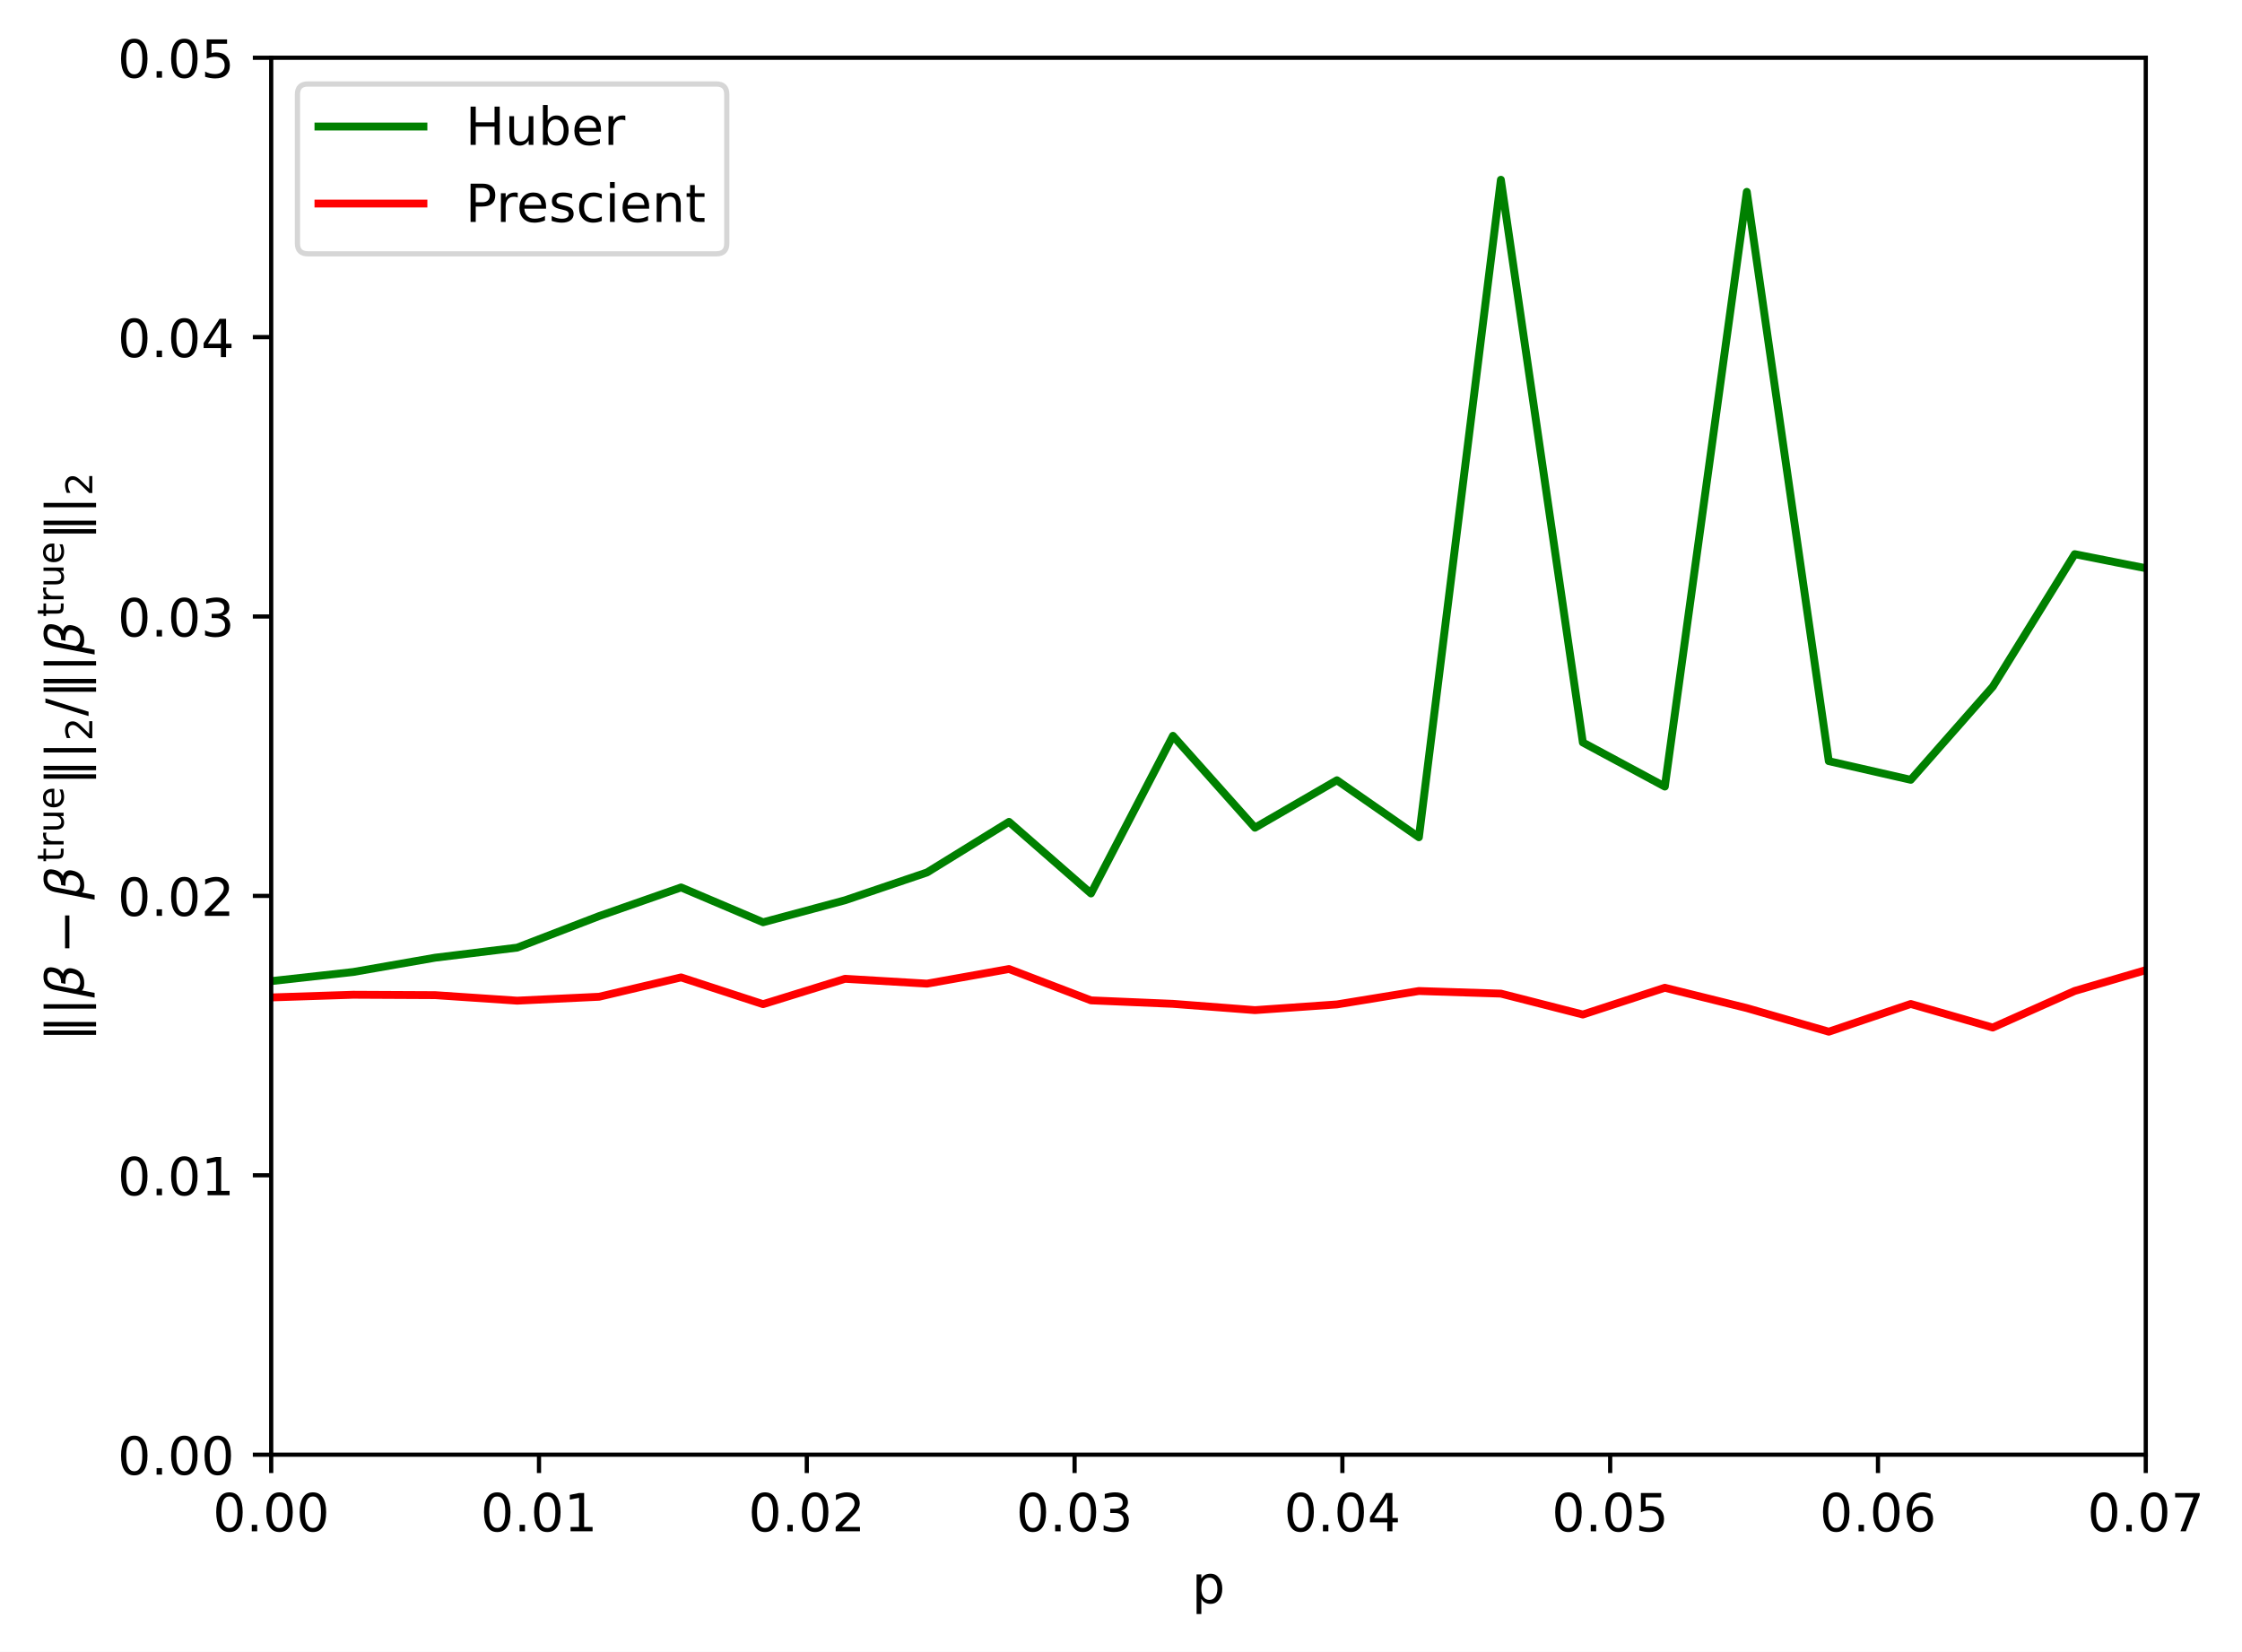
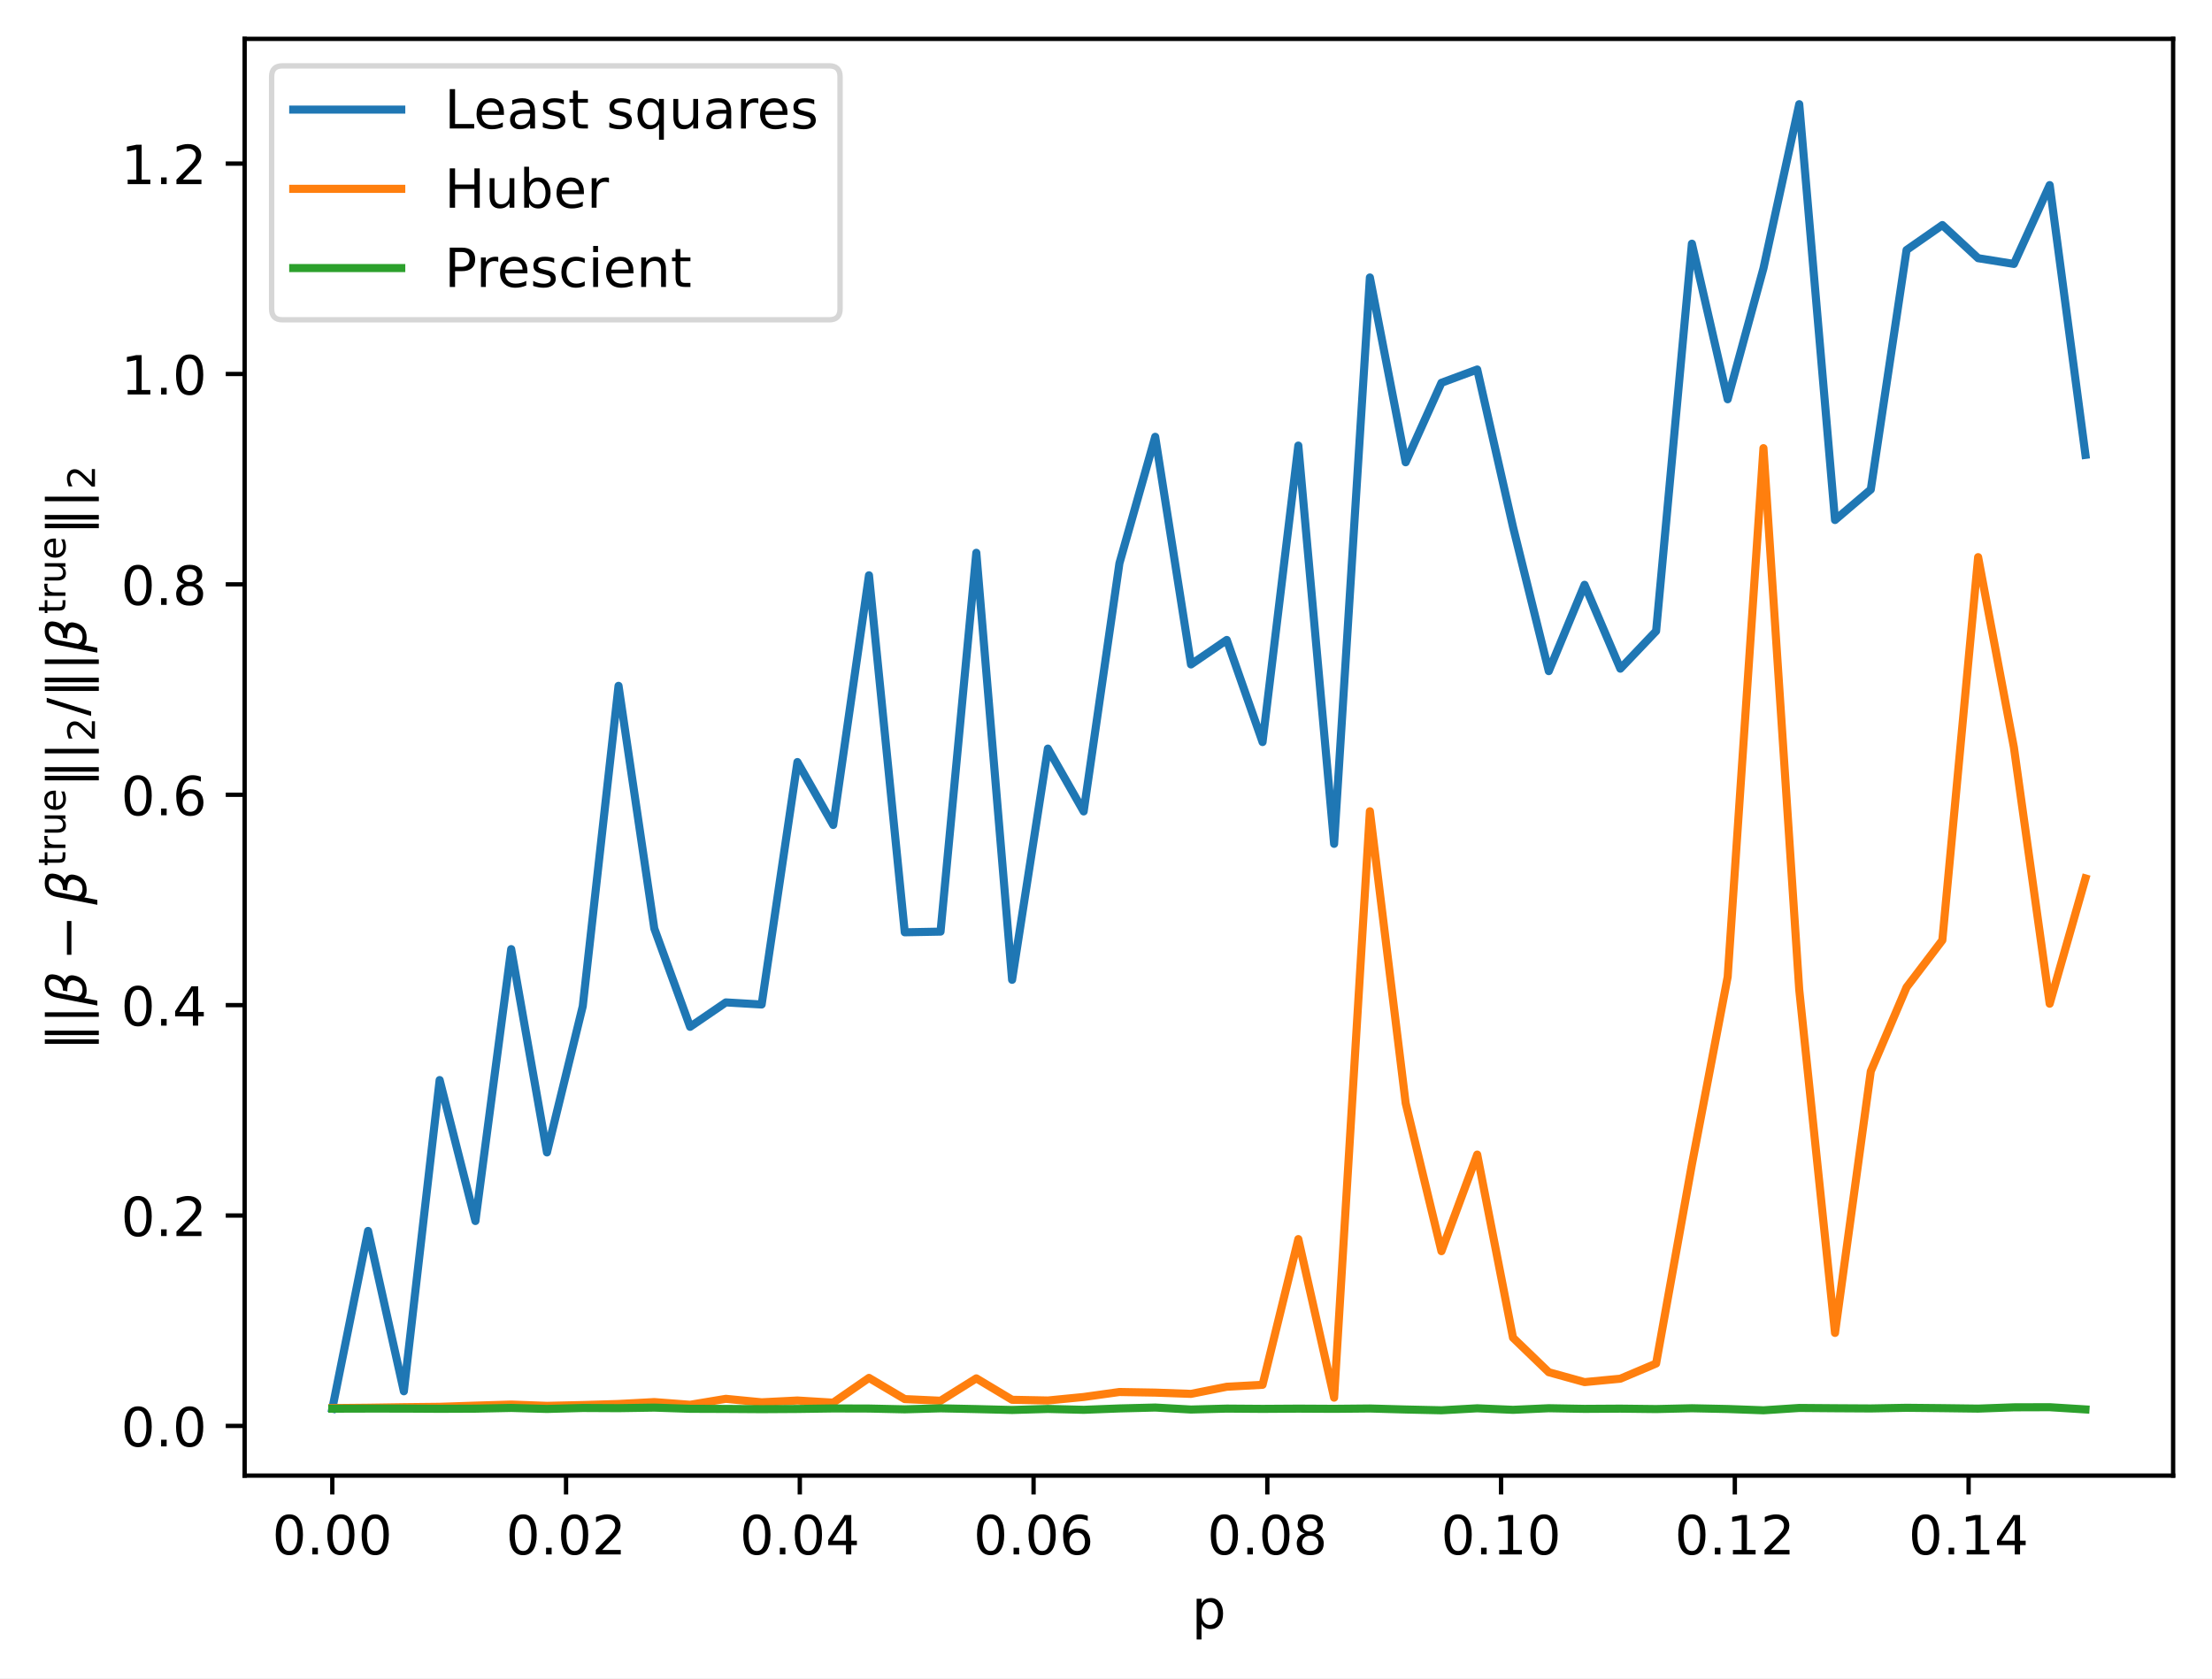
- <svg xmlns="http://www.w3.org/2000/svg" xmlns:xlink="http://www.w3.org/1999/xlink" width="427.118pt" height="314.667pt" viewBox="0 0 427.118 314.667" version="1.1">
+ <svg xmlns="http://www.w3.org/2000/svg" xmlns:xlink="http://www.w3.org/1999/xlink" width="409.623pt" height="310.868pt" viewBox="0 0 409.623 310.868" version="1.1">
  <defs>
    <style type="text/css">*{stroke-linejoin: round; stroke-linecap: butt}</style>
  </defs>
  <g id="figure_1">
    <g id="patch_1">
-       <path d="M 0 314.667  L 427.118 314.667  L 427.118 0  L 0 0  z " style="fill: #ffffff" />
+       <path d="M 0 310.868  L 409.623 310.868  L 409.623 0  L 0 0  z " style="fill: #ffffff" />
    </g>
    <g id="axes_1">
      <g id="patch_2">
-         <path d="M 51.666 277.111  L 408.786 277.111  L 408.786 10.999  L 51.666 10.999  z " style="fill: #ffffff" />
+         <path d="M 45.303 273.312  L 402.423 273.312  L 402.423 7.2  L 45.303 7.2  z " style="fill: #ffffff" />
      </g>
      <g id="matplotlib.axis_1">
        <g id="xtick_1">
          <g id="line2d_1">
            <defs>
-               <path id="m55acbcafb2" d="M 0 0  L 0 3.5  " style="stroke: #000000; stroke-width: 0.8" />
-             </defs>
-             <g>
-               <use xlink:href="#m55acbcafb2" x="51.666" y="277.111" style="stroke: #000000; stroke-width: 0.8" />
+               <path id="m334e66787c" d="M 0 0  L 0 3.5  " style="stroke: #000000; stroke-width: 0.8" />
+             </defs>
+             <g>
+               <use xlink:href="#m334e66787c" x="61.536" y="273.312" style="stroke: #000000; stroke-width: 0.8" />
            </g>
          </g>
          <g id="text_1">
-             <g transform="translate(40.53281 291.7097) scale(0.1 -0.1)">
+             <g transform="translate(50.40304 287.9104) scale(0.1 -0.1)">
              <defs>
                <path id="DejaVuSans-30" d="M 2034 4250  Q 1547 4250 1301 3770  Q 1056 3291 1056 2328  Q 1056 1369 1301 889  Q 1547 409 2034 409  Q 2525 409 2770 889  Q 3016 1369 3016 2328  Q 3016 3291 2770 3770  Q 2525 4250 2034 4250  z M 2034 4750  Q 2819 4750 3233 4129  Q 3647 3509 3647 2328  Q 3647 1150 3233 529  Q 2819 -91 2034 -91  Q 1250 -91 836 529  Q 422 1150 422 2328  Q 422 3509 836 4129  Q 1250 4750 2034 4750  z " transform="scale(0.015625)" />
                <path id="DejaVuSans-2e" d="M 684 794  L 1344 794  L 1344 0  L 684 0  L 684 794  z " transform="scale(0.015625)" />
              </defs>
              <use xlink:href="#DejaVuSans-30" />
              <use xlink:href="#DejaVuSans-2e" transform="translate(63.62305 0)" />
              <use xlink:href="#DejaVuSans-30" transform="translate(95.41016 0)" />
              <use xlink:href="#DejaVuSans-30" transform="translate(159.0332 0)" />
            </g>
          </g>
        </g>
        <g id="xtick_2">
          <g id="line2d_2">
            <g>
-               <use xlink:href="#m55acbcafb2" x="102.683" y="277.111" style="stroke: #000000; stroke-width: 0.8" />
+               <use xlink:href="#m334e66787c" x="104.823" y="273.312" style="stroke: #000000; stroke-width: 0.8" />
            </g>
          </g>
          <g id="text_2">
-             <g transform="translate(91.54995 291.7097) scale(0.1 -0.1)">
-               <defs>
-                 <path id="DejaVuSans-31" d="M 794 531  L 1825 531  L 1825 4091  L 703 3866  L 703 4441  L 1819 4666  L 2450 4666  L 2450 531  L 3481 531  L 3481 0  L 794 0  L 794 531  z " transform="scale(0.015625)" />
-               </defs>
-               <use xlink:href="#DejaVuSans-30" />
-               <use xlink:href="#DejaVuSans-2e" transform="translate(63.62305 0)" />
-               <use xlink:href="#DejaVuSans-30" transform="translate(95.41016 0)" />
-               <use xlink:href="#DejaVuSans-31" transform="translate(159.0332 0)" />
+             <g transform="translate(93.69031 287.9104) scale(0.1 -0.1)">
+               <defs>
+                 <path id="DejaVuSans-32" d="M 1228 531  L 3431 531  L 3431 0  L 469 0  L 469 531  Q 828 903 1448 1529  Q 2069 2156 2228 2338  Q 2531 2678 2651 2914  Q 2772 3150 2772 3378  Q 2772 3750 2511 3984  Q 2250 4219 1831 4219  Q 1534 4219 1204 4116  Q 875 4013 500 3803  L 500 4441  Q 881 4594 1212 4672  Q 1544 4750 1819 4750  Q 2544 4750 2975 4387  Q 3406 4025 3406 3419  Q 3406 3131 3298 2873  Q 3191 2616 2906 2266  Q 2828 2175 2409 1742  Q 1991 1309 1228 531  z " transform="scale(0.015625)" />
+               </defs>
+               <use xlink:href="#DejaVuSans-30" />
+               <use xlink:href="#DejaVuSans-2e" transform="translate(63.62305 0)" />
+               <use xlink:href="#DejaVuSans-30" transform="translate(95.41016 0)" />
+               <use xlink:href="#DejaVuSans-32" transform="translate(159.0332 0)" />
            </g>
          </g>
        </g>
        <g id="xtick_3">
          <g id="line2d_3">
            <g>
-               <use xlink:href="#m55acbcafb2" x="153.7" y="277.111" style="stroke: #000000; stroke-width: 0.8" />
+               <use xlink:href="#m334e66787c" x="148.11" y="273.312" style="stroke: #000000; stroke-width: 0.8" />
            </g>
          </g>
          <g id="text_3">
-             <g transform="translate(142.5671 291.7097) scale(0.1 -0.1)">
-               <defs>
-                 <path id="DejaVuSans-32" d="M 1228 531  L 3431 531  L 3431 0  L 469 0  L 469 531  Q 828 903 1448 1529  Q 2069 2156 2228 2338  Q 2531 2678 2651 2914  Q 2772 3150 2772 3378  Q 2772 3750 2511 3984  Q 2250 4219 1831 4219  Q 1534 4219 1204 4116  Q 875 4013 500 3803  L 500 4441  Q 881 4594 1212 4672  Q 1544 4750 1819 4750  Q 2544 4750 2975 4387  Q 3406 4025 3406 3419  Q 3406 3131 3298 2873  Q 3191 2616 2906 2266  Q 2828 2175 2409 1742  Q 1991 1309 1228 531  z " transform="scale(0.015625)" />
-               </defs>
-               <use xlink:href="#DejaVuSans-30" />
-               <use xlink:href="#DejaVuSans-2e" transform="translate(63.62305 0)" />
-               <use xlink:href="#DejaVuSans-30" transform="translate(95.41016 0)" />
-               <use xlink:href="#DejaVuSans-32" transform="translate(159.0332 0)" />
+             <g transform="translate(136.9776 287.9104) scale(0.1 -0.1)">
+               <defs>
+                 <path id="DejaVuSans-34" d="M 2419 4116  L 825 1625  L 2419 1625  L 2419 4116  z M 2253 4666  L 3047 4666  L 3047 1625  L 3713 1625  L 3713 1100  L 3047 1100  L 3047 0  L 2419 0  L 2419 1100  L 313 1100  L 313 1709  L 2253 4666  z " transform="scale(0.015625)" />
+               </defs>
+               <use xlink:href="#DejaVuSans-30" />
+               <use xlink:href="#DejaVuSans-2e" transform="translate(63.62305 0)" />
+               <use xlink:href="#DejaVuSans-30" transform="translate(95.41016 0)" />
+               <use xlink:href="#DejaVuSans-34" transform="translate(159.0332 0)" />
            </g>
          </g>
        </g>
        <g id="xtick_4">
          <g id="line2d_4">
            <g>
-               <use xlink:href="#m55acbcafb2" x="204.717" y="277.111" style="stroke: #000000; stroke-width: 0.8" />
+               <use xlink:href="#m334e66787c" x="191.398" y="273.312" style="stroke: #000000; stroke-width: 0.8" />
            </g>
          </g>
          <g id="text_4">
-             <g transform="translate(193.5842 291.7097) scale(0.1 -0.1)">
-               <defs>
-                 <path id="DejaVuSans-33" d="M 2597 2516  Q 3050 2419 3304 2112  Q 3559 1806 3559 1356  Q 3559 666 3084 287  Q 2609 -91 1734 -91  Q 1441 -91 1130 -33  Q 819 25 488 141  L 488 750  Q 750 597 1062 519  Q 1375 441 1716 441  Q 2309 441 2620 675  Q 2931 909 2931 1356  Q 2931 1769 2642 2001  Q 2353 2234 1838 2234  L 1294 2234  L 1294 2753  L 1863 2753  Q 2328 2753 2575 2939  Q 2822 3125 2822 3475  Q 2822 3834 2567 4026  Q 2313 4219 1838 4219  Q 1578 4219 1281 4162  Q 984 4106 628 3988  L 628 4550  Q 988 4650 1302 4700  Q 1616 4750 1894 4750  Q 2613 4750 3031 4423  Q 3450 4097 3450 3541  Q 3450 3153 3228 2886  Q 3006 2619 2597 2516  z " transform="scale(0.015625)" />
-               </defs>
-               <use xlink:href="#DejaVuSans-30" />
-               <use xlink:href="#DejaVuSans-2e" transform="translate(63.62305 0)" />
-               <use xlink:href="#DejaVuSans-30" transform="translate(95.41016 0)" />
-               <use xlink:href="#DejaVuSans-33" transform="translate(159.0332 0)" />
+             <g transform="translate(180.2649 287.9104) scale(0.1 -0.1)">
+               <defs>
+                 <path id="DejaVuSans-36" d="M 2113 2584  Q 1688 2584 1439 2293  Q 1191 2003 1191 1497  Q 1191 994 1439 701  Q 1688 409 2113 409  Q 2538 409 2786 701  Q 3034 994 3034 1497  Q 3034 2003 2786 2293  Q 2538 2584 2113 2584  z M 3366 4563  L 3366 3988  Q 3128 4100 2886 4159  Q 2644 4219 2406 4219  Q 1781 4219 1451 3797  Q 1122 3375 1075 2522  Q 1259 2794 1537 2939  Q 1816 3084 2150 3084  Q 2853 3084 3261 2657  Q 3669 2231 3669 1497  Q 3669 778 3244 343  Q 2819 -91 2113 -91  Q 1303 -91 875 529  Q 447 1150 447 2328  Q 447 3434 972 4092  Q 1497 4750 2381 4750  Q 2619 4750 2861 4703  Q 3103 4656 3366 4563  z " transform="scale(0.015625)" />
+               </defs>
+               <use xlink:href="#DejaVuSans-30" />
+               <use xlink:href="#DejaVuSans-2e" transform="translate(63.62305 0)" />
+               <use xlink:href="#DejaVuSans-30" transform="translate(95.41016 0)" />
+               <use xlink:href="#DejaVuSans-36" transform="translate(159.0332 0)" />
            </g>
          </g>
        </g>
        <g id="xtick_5">
          <g id="line2d_5">
            <g>
-               <use xlink:href="#m55acbcafb2" x="255.734" y="277.111" style="stroke: #000000; stroke-width: 0.8" />
+               <use xlink:href="#m334e66787c" x="234.685" y="273.312" style="stroke: #000000; stroke-width: 0.8" />
            </g>
          </g>
          <g id="text_5">
-             <g transform="translate(244.6014 291.7097) scale(0.1 -0.1)">
-               <defs>
-                 <path id="DejaVuSans-34" d="M 2419 4116  L 825 1625  L 2419 1625  L 2419 4116  z M 2253 4666  L 3047 4666  L 3047 1625  L 3713 1625  L 3713 1100  L 3047 1100  L 3047 0  L 2419 0  L 2419 1100  L 313 1100  L 313 1709  L 2253 4666  z " transform="scale(0.015625)" />
-               </defs>
-               <use xlink:href="#DejaVuSans-30" />
-               <use xlink:href="#DejaVuSans-2e" transform="translate(63.62305 0)" />
-               <use xlink:href="#DejaVuSans-30" transform="translate(95.41016 0)" />
-               <use xlink:href="#DejaVuSans-34" transform="translate(159.0332 0)" />
+             <g transform="translate(223.5521 287.9104) scale(0.1 -0.1)">
+               <defs>
+                 <path id="DejaVuSans-38" d="M 2034 2216  Q 1584 2216 1326 1975  Q 1069 1734 1069 1313  Q 1069 891 1326 650  Q 1584 409 2034 409  Q 2484 409 2743 651  Q 3003 894 3003 1313  Q 3003 1734 2745 1975  Q 2488 2216 2034 2216  z M 1403 2484  Q 997 2584 770 2862  Q 544 3141 544 3541  Q 544 4100 942 4425  Q 1341 4750 2034 4750  Q 2731 4750 3128 4425  Q 3525 4100 3525 3541  Q 3525 3141 3298 2862  Q 3072 2584 2669 2484  Q 3125 2378 3379 2068  Q 3634 1759 3634 1313  Q 3634 634 3220 271  Q 2806 -91 2034 -91  Q 1263 -91 848 271  Q 434 634 434 1313  Q 434 1759 690 2068  Q 947 2378 1403 2484  z M 1172 3481  Q 1172 3119 1398 2916  Q 1625 2713 2034 2713  Q 2441 2713 2670 2916  Q 2900 3119 2900 3481  Q 2900 3844 2670 4047  Q 2441 4250 2034 4250  Q 1625 4250 1398 4047  Q 1172 3844 1172 3481  z " transform="scale(0.015625)" />
+               </defs>
+               <use xlink:href="#DejaVuSans-30" />
+               <use xlink:href="#DejaVuSans-2e" transform="translate(63.62305 0)" />
+               <use xlink:href="#DejaVuSans-30" transform="translate(95.41016 0)" />
+               <use xlink:href="#DejaVuSans-38" transform="translate(159.0332 0)" />
            </g>
          </g>
        </g>
        <g id="xtick_6">
          <g id="line2d_6">
            <g>
-               <use xlink:href="#m55acbcafb2" x="306.751" y="277.111" style="stroke: #000000; stroke-width: 0.8" />
+               <use xlink:href="#m334e66787c" x="277.972" y="273.312" style="stroke: #000000; stroke-width: 0.8" />
            </g>
          </g>
          <g id="text_6">
-             <g transform="translate(295.6185 291.7097) scale(0.1 -0.1)">
-               <defs>
-                 <path id="DejaVuSans-35" d="M 691 4666  L 3169 4666  L 3169 4134  L 1269 4134  L 1269 2991  Q 1406 3038 1543 3061  Q 1681 3084 1819 3084  Q 2600 3084 3056 2656  Q 3513 2228 3513 1497  Q 3513 744 3044 326  Q 2575 -91 1722 -91  Q 1428 -91 1123 -41  Q 819 9 494 109  L 494 744  Q 775 591 1075 516  Q 1375 441 1709 441  Q 2250 441 2565 725  Q 2881 1009 2881 1497  Q 2881 1984 2565 2268  Q 2250 2553 1709 2553  Q 1456 2553 1204 2497  Q 953 2441 691 2322  L 691 4666  z " transform="scale(0.015625)" />
-               </defs>
-               <use xlink:href="#DejaVuSans-30" />
-               <use xlink:href="#DejaVuSans-2e" transform="translate(63.62305 0)" />
-               <use xlink:href="#DejaVuSans-30" transform="translate(95.41016 0)" />
-               <use xlink:href="#DejaVuSans-35" transform="translate(159.0332 0)" />
+             <g transform="translate(266.8394 287.9104) scale(0.1 -0.1)">
+               <defs>
+                 <path id="DejaVuSans-31" d="M 794 531  L 1825 531  L 1825 4091  L 703 3866  L 703 4441  L 1819 4666  L 2450 4666  L 2450 531  L 3481 531  L 3481 0  L 794 0  L 794 531  z " transform="scale(0.015625)" />
+               </defs>
+               <use xlink:href="#DejaVuSans-30" />
+               <use xlink:href="#DejaVuSans-2e" transform="translate(63.62305 0)" />
+               <use xlink:href="#DejaVuSans-31" transform="translate(95.41016 0)" />
+               <use xlink:href="#DejaVuSans-30" transform="translate(159.0332 0)" />
            </g>
          </g>
        </g>
        <g id="xtick_7">
          <g id="line2d_7">
            <g>
-               <use xlink:href="#m55acbcafb2" x="357.768" y="277.111" style="stroke: #000000; stroke-width: 0.8" />
+               <use xlink:href="#m334e66787c" x="321.259" y="273.312" style="stroke: #000000; stroke-width: 0.8" />
            </g>
          </g>
          <g id="text_7">
-             <g transform="translate(346.6357 291.7097) scale(0.1 -0.1)">
-               <defs>
-                 <path id="DejaVuSans-36" d="M 2113 2584  Q 1688 2584 1439 2293  Q 1191 2003 1191 1497  Q 1191 994 1439 701  Q 1688 409 2113 409  Q 2538 409 2786 701  Q 3034 994 3034 1497  Q 3034 2003 2786 2293  Q 2538 2584 2113 2584  z M 3366 4563  L 3366 3988  Q 3128 4100 2886 4159  Q 2644 4219 2406 4219  Q 1781 4219 1451 3797  Q 1122 3375 1075 2522  Q 1259 2794 1537 2939  Q 1816 3084 2150 3084  Q 2853 3084 3261 2657  Q 3669 2231 3669 1497  Q 3669 778 3244 343  Q 2819 -91 2113 -91  Q 1303 -91 875 529  Q 447 1150 447 2328  Q 447 3434 972 4092  Q 1497 4750 2381 4750  Q 2619 4750 2861 4703  Q 3103 4656 3366 4563  z " transform="scale(0.015625)" />
-               </defs>
-               <use xlink:href="#DejaVuSans-30" />
-               <use xlink:href="#DejaVuSans-2e" transform="translate(63.62305 0)" />
-               <use xlink:href="#DejaVuSans-30" transform="translate(95.41016 0)" />
-               <use xlink:href="#DejaVuSans-36" transform="translate(159.0332 0)" />
+             <g transform="translate(310.1267 287.9104) scale(0.1 -0.1)">
+               <use xlink:href="#DejaVuSans-30" />
+               <use xlink:href="#DejaVuSans-2e" transform="translate(63.62305 0)" />
+               <use xlink:href="#DejaVuSans-31" transform="translate(95.41016 0)" />
+               <use xlink:href="#DejaVuSans-32" transform="translate(159.0332 0)" />
            </g>
          </g>
        </g>
        <g id="xtick_8">
          <g id="line2d_8">
            <g>
-               <use xlink:href="#m55acbcafb2" x="408.786" y="277.111" style="stroke: #000000; stroke-width: 0.8" />
+               <use xlink:href="#m334e66787c" x="364.547" y="273.312" style="stroke: #000000; stroke-width: 0.8" />
            </g>
          </g>
          <g id="text_8">
-             <g transform="translate(397.6528 291.7097) scale(0.1 -0.1)">
-               <defs>
-                 <path id="DejaVuSans-37" d="M 525 4666  L 3525 4666  L 3525 4397  L 1831 0  L 1172 0  L 2766 4134  L 525 4134  L 525 4666  z " transform="scale(0.015625)" />
-               </defs>
-               <use xlink:href="#DejaVuSans-30" />
-               <use xlink:href="#DejaVuSans-2e" transform="translate(63.62305 0)" />
-               <use xlink:href="#DejaVuSans-30" transform="translate(95.41016 0)" />
-               <use xlink:href="#DejaVuSans-37" transform="translate(159.0332 0)" />
+             <g transform="translate(353.4139 287.9104) scale(0.1 -0.1)">
+               <use xlink:href="#DejaVuSans-30" />
+               <use xlink:href="#DejaVuSans-2e" transform="translate(63.62305 0)" />
+               <use xlink:href="#DejaVuSans-31" transform="translate(95.41016 0)" />
+               <use xlink:href="#DejaVuSans-34" transform="translate(159.0332 0)" />
            </g>
          </g>
        </g>
        <g id="text_9">
-           <g transform="translate(227.0514 305.3878) scale(0.1 -0.1)">
+           <g transform="translate(220.6889 301.5886) scale(0.1 -0.1)">
            <defs>
              <path id="DejaVuSans-70" d="M 1159 525  L 1159 -1331  L 581 -1331  L 581 3500  L 1159 3500  L 1159 2969  Q 1341 3281 1617 3432  Q 1894 3584 2278 3584  Q 2916 3584 3314 3078  Q 3713 2572 3713 1747  Q 3713 922 3314 415  Q 2916 -91 2278 -91  Q 1894 -91 1617 61  Q 1341 213 1159 525  z M 3116 1747  Q 3116 2381 2855 2742  Q 2594 3103 2138 3103  Q 1681 3103 1420 2742  Q 1159 2381 1159 1747  Q 1159 1113 1420 752  Q 1681 391 2138 391  Q 2594 391 2855 752  Q 3116 1113 3116 1747  z " transform="scale(0.015625)" />
            </defs>
            <use xlink:href="#DejaVuSans-70" />
          </g>
        </g>
      </g>
      <g id="matplotlib.axis_2">
        <g id="ytick_1">
          <g id="line2d_9">
            <defs>
-               <path id="m76455d797d" d="M 0 0  L -3.5 0  " style="stroke: #000000; stroke-width: 0.8" />
-             </defs>
-             <g>
-               <use xlink:href="#m76455d797d" x="51.666" y="277.111" style="stroke: #000000; stroke-width: 0.8" />
+               <path id="mc6509a294d" d="M 0 0  L -3.5 0  " style="stroke: #000000; stroke-width: 0.8" />
+             </defs>
+             <g>
+               <use xlink:href="#mc6509a294d" x="45.303" y="264.106" style="stroke: #000000; stroke-width: 0.8" />
            </g>
          </g>
          <g id="text_10">
-             <g transform="translate(22.4 280.9104) scale(0.1 -0.1)">
-               <use xlink:href="#DejaVuSans-30" />
-               <use xlink:href="#DejaVuSans-2e" transform="translate(63.62305 0)" />
-               <use xlink:href="#DejaVuSans-30" transform="translate(95.41016 0)" />
-               <use xlink:href="#DejaVuSans-30" transform="translate(159.0332 0)" />
+             <g transform="translate(22.4 267.9055) scale(0.1 -0.1)">
+               <use xlink:href="#DejaVuSans-30" />
+               <use xlink:href="#DejaVuSans-2e" transform="translate(63.62305 0)" />
+               <use xlink:href="#DejaVuSans-30" transform="translate(95.41016 0)" />
            </g>
          </g>
        </g>
        <g id="ytick_2">
          <g id="line2d_10">
            <g>
-               <use xlink:href="#m76455d797d" x="51.666" y="223.889" style="stroke: #000000; stroke-width: 0.8" />
+               <use xlink:href="#mc6509a294d" x="45.303" y="225.139" style="stroke: #000000; stroke-width: 0.8" />
            </g>
          </g>
          <g id="text_11">
-             <g transform="translate(22.4 227.688) scale(0.1 -0.1)">
-               <use xlink:href="#DejaVuSans-30" />
-               <use xlink:href="#DejaVuSans-2e" transform="translate(63.62305 0)" />
-               <use xlink:href="#DejaVuSans-30" transform="translate(95.41016 0)" />
-               <use xlink:href="#DejaVuSans-31" transform="translate(159.0332 0)" />
+             <g transform="translate(22.4 228.9381) scale(0.1 -0.1)">
+               <use xlink:href="#DejaVuSans-30" />
+               <use xlink:href="#DejaVuSans-2e" transform="translate(63.62305 0)" />
+               <use xlink:href="#DejaVuSans-32" transform="translate(95.41016 0)" />
            </g>
          </g>
        </g>
        <g id="ytick_3">
          <g id="line2d_11">
            <g>
-               <use xlink:href="#m76455d797d" x="51.666" y="170.666" style="stroke: #000000; stroke-width: 0.8" />
+               <use xlink:href="#mc6509a294d" x="45.303" y="186.171" style="stroke: #000000; stroke-width: 0.8" />
            </g>
          </g>
          <g id="text_12">
-             <g transform="translate(22.4 174.4656) scale(0.1 -0.1)">
-               <use xlink:href="#DejaVuSans-30" />
-               <use xlink:href="#DejaVuSans-2e" transform="translate(63.62305 0)" />
-               <use xlink:href="#DejaVuSans-30" transform="translate(95.41016 0)" />
-               <use xlink:href="#DejaVuSans-32" transform="translate(159.0332 0)" />
+             <g transform="translate(22.4 189.9706) scale(0.1 -0.1)">
+               <use xlink:href="#DejaVuSans-30" />
+               <use xlink:href="#DejaVuSans-2e" transform="translate(63.62305 0)" />
+               <use xlink:href="#DejaVuSans-34" transform="translate(95.41016 0)" />
            </g>
          </g>
        </g>
        <g id="ytick_4">
          <g id="line2d_12">
            <g>
-               <use xlink:href="#m76455d797d" x="51.666" y="117.444" style="stroke: #000000; stroke-width: 0.8" />
+               <use xlink:href="#mc6509a294d" x="45.303" y="147.204" style="stroke: #000000; stroke-width: 0.8" />
            </g>
          </g>
          <g id="text_13">
-             <g transform="translate(22.4 121.2432) scale(0.1 -0.1)">
-               <use xlink:href="#DejaVuSans-30" />
-               <use xlink:href="#DejaVuSans-2e" transform="translate(63.62305 0)" />
-               <use xlink:href="#DejaVuSans-30" transform="translate(95.41016 0)" />
-               <use xlink:href="#DejaVuSans-33" transform="translate(159.0332 0)" />
+             <g transform="translate(22.4 151.0032) scale(0.1 -0.1)">
+               <use xlink:href="#DejaVuSans-30" />
+               <use xlink:href="#DejaVuSans-2e" transform="translate(63.62305 0)" />
+               <use xlink:href="#DejaVuSans-36" transform="translate(95.41016 0)" />
            </g>
          </g>
        </g>
        <g id="ytick_5">
          <g id="line2d_13">
            <g>
-               <use xlink:href="#m76455d797d" x="51.666" y="64.222" style="stroke: #000000; stroke-width: 0.8" />
+               <use xlink:href="#mc6509a294d" x="45.303" y="108.237" style="stroke: #000000; stroke-width: 0.8" />
            </g>
          </g>
          <g id="text_14">
-             <g transform="translate(22.4 68.02084) scale(0.1 -0.1)">
-               <use xlink:href="#DejaVuSans-30" />
-               <use xlink:href="#DejaVuSans-2e" transform="translate(63.62305 0)" />
-               <use xlink:href="#DejaVuSans-30" transform="translate(95.41016 0)" />
-               <use xlink:href="#DejaVuSans-34" transform="translate(159.0332 0)" />
+             <g transform="translate(22.4 112.0357) scale(0.1 -0.1)">
+               <use xlink:href="#DejaVuSans-30" />
+               <use xlink:href="#DejaVuSans-2e" transform="translate(63.62305 0)" />
+               <use xlink:href="#DejaVuSans-38" transform="translate(95.41016 0)" />
            </g>
          </g>
        </g>
        <g id="ytick_6">
          <g id="line2d_14">
            <g>
-               <use xlink:href="#m76455d797d" x="51.666" y="10.999" style="stroke: #000000; stroke-width: 0.8" />
+               <use xlink:href="#mc6509a294d" x="45.303" y="69.269" style="stroke: #000000; stroke-width: 0.8" />
            </g>
          </g>
          <g id="text_15">
-             <g transform="translate(22.4 14.79844) scale(0.1 -0.1)">
-               <use xlink:href="#DejaVuSans-30" />
-               <use xlink:href="#DejaVuSans-2e" transform="translate(63.62305 0)" />
-               <use xlink:href="#DejaVuSans-30" transform="translate(95.41016 0)" />
-               <use xlink:href="#DejaVuSans-35" transform="translate(159.0332 0)" />
-             </g>
-           </g>
-         </g>
-         <g id="text_16">
-           <g transform="translate(16 198.4052) rotate(-90) scale(0.1 -0.1)">
+             <g transform="translate(22.4 73.06829) scale(0.1 -0.1)">
+               <use xlink:href="#DejaVuSans-31" />
+               <use xlink:href="#DejaVuSans-2e" transform="translate(63.62305 0)" />
+               <use xlink:href="#DejaVuSans-30" transform="translate(95.41016 0)" />
+             </g>
+           </g>
+         </g>
+         <g id="ytick_7">
+           <g id="line2d_15">
+             <g>
+               <use xlink:href="#mc6509a294d" x="45.303" y="30.302" style="stroke: #000000; stroke-width: 0.8" />
+             </g>
+           </g>
+           <g id="text_16">
+             <g transform="translate(22.4 34.10085) scale(0.1 -0.1)">
+               <use xlink:href="#DejaVuSans-31" />
+               <use xlink:href="#DejaVuSans-2e" transform="translate(63.62305 0)" />
+               <use xlink:href="#DejaVuSans-32" transform="translate(95.41016 0)" />
+             </g>
+           </g>
+         </g>
+         <g id="text_17">
+           <g transform="translate(16 194.606) rotate(-90) scale(0.1 -0.1)">
            <defs>
              <path id="DejaVuSans-2016" d="M 1344 4891  L 1344 -1509  L 813 -1509  L 813 4891  L 1344 4891  z M 2376 4891  L 2376 -1509  L 1845 -1509  L 1845 4891  L 2376 4891  z " transform="scale(0.015625)" />
              <path id="DejaVuSans-7c" d="M 1344 4891  L 1344 -1509  L 813 -1509  L 813 4891  L 1344 4891  z " transform="scale(0.015625)" />
              <path id="DejaVuSans-Oblique-3b2" d="M 872 216  L 572 -1331  L -6 -1331  L 928 3478  Q 1206 4903 2538 4903  Q 3888 4903 3659 3700  Q 3503 2844 2894 2531  Q 3713 2250 3553 1416  Q 3272 -69 1759 -66  Q 1097 -63 872 216  z M 1019 966  Q 1259 422 1875 425  Q 2775 425 2966 1406  Q 3138 2288 1675 2219  L 1778 2750  Q 2909 2731 3106 3750  Q 3241 4438 2509 4434  Q 1691 4434 1503 3459  L 1019 966  z " transform="scale(0.015625)" />
              <path id="DejaVuSans-2212" d="M 678 2272  L 4684 2272  L 4684 1741  L 678 1741  L 678 2272  z " transform="scale(0.015625)" />
              <path id="DejaVuSans-74" d="M 1172 4494  L 1172 3500  L 2356 3500  L 2356 3053  L 1172 3053  L 1172 1153  Q 1172 725 1289 603  Q 1406 481 1766 481  L 2356 481  L 2356 0  L 1766 0  Q 1100 0 847 248  Q 594 497 594 1153  L 594 3053  L 172 3053  L 172 3500  L 594 3500  L 594 4494  L 1172 4494  z " transform="scale(0.015625)" />
              <path id="DejaVuSans-72" d="M 2631 2963  Q 2534 3019 2420 3045  Q 2306 3072 2169 3072  Q 1681 3072 1420 2755  Q 1159 2438 1159 1844  L 1159 0  L 581 0  L 581 3500  L 1159 3500  L 1159 2956  Q 1341 3275 1631 3429  Q 1922 3584 2338 3584  Q 2397 3584 2469 3576  Q 2541 3569 2628 3553  L 2631 2963  z " transform="scale(0.015625)" />
              <path id="DejaVuSans-75" d="M 544 1381  L 544 3500  L 1119 3500  L 1119 1403  Q 1119 906 1312 657  Q 1506 409 1894 409  Q 2359 409 2629 706  Q 2900 1003 2900 1516  L 2900 3500  L 3475 3500  L 3475 0  L 2900 0  L 2900 538  Q 2691 219 2414 64  Q 2138 -91 1772 -91  Q 1169 -91 856 284  Q 544 659 544 1381  z M 1991 3584  L 1991 3584  z " transform="scale(0.015625)" />
              <path id="DejaVuSans-65" d="M 3597 1894  L 3597 1613  L 953 1613  Q 991 1019 1311 708  Q 1631 397 2203 397  Q 2534 397 2845 478  Q 3156 559 3463 722  L 3463 178  Q 3153 47 2828 -22  Q 2503 -91 2169 -91  Q 1331 -91 842 396  Q 353 884 353 1716  Q 353 2575 817 3079  Q 1281 3584 2069 3584  Q 2775 3584 3186 3129  Q 3597 2675 3597 1894  z M 3022 2063  Q 3016 2534 2758 2815  Q 2500 3097 2075 3097  Q 1594 3097 1305 2825  Q 1016 2553 972 2059  L 3022 2063  z " transform="scale(0.015625)" />
              <path id="DejaVuSans-2f" d="M 1625 4666  L 2156 4666  L 531 -594  L 0 -594  L 1625 4666  z " transform="scale(0.015625)" />
            </defs>
            <use xlink:href="#DejaVuSans-2016" transform="translate(0 0.565625)" />
            <use xlink:href="#DejaVuSans-7c" transform="translate(50 0.565625)" />
            <use xlink:href="#DejaVuSans-Oblique-3b2" transform="translate(83.69141 0.565625)" />
            <use xlink:href="#DejaVuSans-2212" transform="translate(166.9922 0.565625)" />
            <use xlink:href="#DejaVuSans-Oblique-3b2" transform="translate(270.2637 0.565625)" />
            <use xlink:href="#DejaVuSans-74" transform="translate(341.6172 38.84687) scale(0.7)" />
            <use xlink:href="#DejaVuSans-72" transform="translate(369.0635 38.84687) scale(0.7)" />
            <use xlink:href="#DejaVuSans-75" transform="translate(397.8428 38.84687) scale(0.7)" />
            <use xlink:href="#DejaVuSans-65" transform="translate(442.2081 38.84687) scale(0.7)" />
            <use xlink:href="#DejaVuSans-2016" transform="translate(488.0088 0.565625)" />
            <use xlink:href="#DejaVuSans-7c" transform="translate(538.0088 0.565625)" />
            <use xlink:href="#DejaVuSans-32" transform="translate(572.6573 -15.84062) scale(0.7)" />
            <use xlink:href="#DejaVuSans-2f" transform="translate(619.9278 0.565625)" />
            <use xlink:href="#DejaVuSans-2016" transform="translate(653.6192 0.565625)" />
            <use xlink:href="#DejaVuSans-7c" transform="translate(703.6192 0.565625)" />
            <use xlink:href="#DejaVuSans-Oblique-3b2" transform="translate(737.3106 0.565625)" />
            <use xlink:href="#DejaVuSans-74" transform="translate(808.6642 38.84687) scale(0.7)" />
            <use xlink:href="#DejaVuSans-72" transform="translate(836.1105 38.84687) scale(0.7)" />
            <use xlink:href="#DejaVuSans-75" transform="translate(864.8898 38.84687) scale(0.7)" />
            <use xlink:href="#DejaVuSans-65" transform="translate(909.255 38.84687) scale(0.7)" />
            <use xlink:href="#DejaVuSans-2016" transform="translate(955.0558 0.565625)" />
            <use xlink:href="#DejaVuSans-7c" transform="translate(1005.056 0.565625)" />
            <use xlink:href="#DejaVuSans-32" transform="translate(1039.704 -15.84062) scale(0.7)" />
          </g>
        </g>
      </g>
-       <g id="line2d_15">
-         <path d="M 51.666 186.899  L 67.283 185.163  L 82.901 182.438  L 98.518 180.522  L 114.136 174.511  L 129.753 169.053  L 145.371 175.688  L 160.988 171.497  L 176.606 166.197  L 192.223 156.562  L 207.841 170.203  L 223.458 140.173  L 239.076 157.68  L 254.693 148.637  L 270.311 159.495  L 285.928 34.244  L 301.546 141.442  L 317.163 149.837  L 332.78 36.549  L 348.398 144.993  L 364.015 148.551  L 379.633 130.816  L 395.25 105.565  L 410.868 108.659  L 426.485 115.13  L 428.118 111.357  " clip-path="url(#p79993beb25)" style="fill: none; stroke: #008000; stroke-width: 1.5; stroke-linecap: square" />
-       </g>
      <g id="line2d_16">
-         <path d="M 51.666 190.006  L 67.283 189.495  L 82.901 189.572  L 98.518 190.624  L 114.136 189.878  L 129.753 186.193  L 145.371 191.291  L 160.988 186.458  L 176.606 187.382  L 192.223 184.595  L 207.841 190.567  L 223.458 191.229  L 239.076 192.427  L 254.693 191.34  L 270.311 188.784  L 285.928 189.281  L 301.546 193.264  L 317.163 188.167  L 332.78 192.035  L 348.398 196.535  L 364.015 191.255  L 379.633 195.742  L 395.25 188.773  L 410.868 184.197  L 426.485 194.248  L 428.118 193.76  " clip-path="url(#p79993beb25)" style="fill: none; stroke: #ff0000; stroke-width: 1.5; stroke-linecap: square" />
+         <path d="M 61.536 260.918  L 68.161 227.993  L 74.787 257.694  L 81.413 200.049  L 88.038 226.158  L 94.664 175.797  L 101.289 213.455  L 107.915 186.374  L 114.541 127.031  L 121.166 171.983  L 127.792 190.191  L 134.417 185.667  L 141.043 186.055  L 147.669 141.148  L 154.294 152.801  L 160.92 106.557  L 167.546 172.681  L 174.171 172.555  L 180.797 102.389  L 187.422 181.48  L 194.048 138.653  L 200.674 150.294  L 207.299 104.328  L 213.925 80.905  L 220.55 123.068  L 227.176 118.531  L 233.802 137.443  L 240.427 82.53  L 247.053 156.296  L 253.678 51.393  L 260.304 85.625  L 266.93 70.899  L 273.555 68.44  L 280.181 97.594  L 286.806 124.307  L 293.432 108.315  L 300.058 123.853  L 306.683 116.893  L 313.309 45.135  L 319.934 73.952  L 326.56 49.698  L 333.186 19.296  L 339.811 96.318  L 346.437 90.666  L 353.062 46.305  L 359.688 41.683  L 366.314 47.822  L 372.939 48.886  L 379.565 34.283  L 386.19 84.253  " clip-path="url(#p7006da757a)" style="fill: none; stroke: #1f77b4; stroke-width: 1.5; stroke-linecap: square" />
+       </g>
+       <g id="line2d_17">
+         <path d="M 61.536 260.804  L 68.161 260.74  L 74.787 260.64  L 81.413 260.57  L 88.038 260.35  L 94.664 260.15  L 101.289 260.393  L 107.915 260.24  L 114.541 260.046  L 121.166 259.693  L 127.792 260.193  L 134.417 259.093  L 141.043 259.734  L 147.669 259.403  L 154.294 259.801  L 160.92 255.215  L 167.546 259.14  L 174.171 259.447  L 180.797 255.3  L 187.422 259.27  L 194.048 259.4  L 200.674 258.751  L 207.299 257.826  L 213.925 257.94  L 220.55 258.176  L 227.176 256.855  L 233.802 256.493  L 240.427 229.506  L 247.053 258.876  L 253.678 150.261  L 260.304 204.323  L 266.93 231.746  L 273.555 213.849  L 280.181 247.772  L 286.806 254.164  L 293.432 255.996  L 300.058 255.364  L 306.683 252.554  L 313.309 215.681  L 319.934 180.934  L 326.56 83.007  L 333.186 183.316  L 339.811 246.884  L 346.437 198.427  L 353.062 182.869  L 359.688 174.148  L 366.314 103.193  L 372.939 138.435  L 379.565 185.908  L 386.19 162.701  " clip-path="url(#p7006da757a)" style="fill: none; stroke: #ff7f0e; stroke-width: 1.5; stroke-linecap: square" />
+       </g>
+       <g id="line2d_18">
+         <path d="M 61.536 260.918  L 68.161 260.899  L 74.787 260.902  L 81.413 260.94  L 88.038 260.913  L 94.664 260.778  L 101.289 260.965  L 107.915 260.788  L 114.541 260.821  L 121.166 260.719  L 127.792 260.938  L 134.417 260.962  L 141.043 261.006  L 147.669 260.966  L 154.294 260.873  L 160.92 260.891  L 167.546 261.037  L 174.171 260.85  L 180.797 260.992  L 187.422 261.157  L 194.048 260.963  L 200.674 261.127  L 207.299 260.872  L 213.925 260.705  L 220.55 261.073  L 227.176 260.902  L 233.802 260.951  L 240.427 260.909  L 247.053 260.944  L 253.678 260.881  L 260.304 261.068  L 266.93 261.214  L 273.555 260.846  L 280.181 261.129  L 286.806 260.833  L 293.432 260.95  L 300.058 260.91  L 306.683 260.987  L 313.309 260.837  L 319.934 260.977  L 326.56 261.216  L 333.186 260.783  L 339.811 260.836  L 346.437 260.875  L 353.062 260.754  L 359.688 260.819  L 366.314 260.905  L 372.939 260.664  L 379.565 260.644  L 386.19 261.054  " clip-path="url(#p7006da757a)" style="fill: none; stroke: #2ca02c; stroke-width: 1.5; stroke-linecap: square" />
      </g>
      <g id="patch_3">
-         <path d="M 51.666 277.111  L 51.666 10.999  " style="fill: none; stroke: #000000; stroke-width: 0.8; stroke-linejoin: miter; stroke-linecap: square" />
+         <path d="M 45.303 273.312  L 45.303 7.2  " style="fill: none; stroke: #000000; stroke-width: 0.8; stroke-linejoin: miter; stroke-linecap: square" />
      </g>
      <g id="patch_4">
-         <path d="M 408.786 277.111  L 408.786 10.999  " style="fill: none; stroke: #000000; stroke-width: 0.8; stroke-linejoin: miter; stroke-linecap: square" />
+         <path d="M 402.423 273.312  L 402.423 7.2  " style="fill: none; stroke: #000000; stroke-width: 0.8; stroke-linejoin: miter; stroke-linecap: square" />
      </g>
      <g id="patch_5">
-         <path d="M 51.666 277.111  L 408.786 277.111  " style="fill: none; stroke: #000000; stroke-width: 0.8; stroke-linejoin: miter; stroke-linecap: square" />
+         <path d="M 45.303 273.312  L 402.423 273.312  " style="fill: none; stroke: #000000; stroke-width: 0.8; stroke-linejoin: miter; stroke-linecap: square" />
      </g>
      <g id="patch_6">
-         <path d="M 51.666 10.999  L 408.786 10.999  " style="fill: none; stroke: #000000; stroke-width: 0.8; stroke-linejoin: miter; stroke-linecap: square" />
+         <path d="M 45.303 7.2  L 402.423 7.2  " style="fill: none; stroke: #000000; stroke-width: 0.8; stroke-linejoin: miter; stroke-linecap: square" />
      </g>
      <g id="legend_1">
        <g id="patch_7">
-           <path d="M 58.666 48.355  L 136.456 48.355  Q 138.456 48.355 138.456 46.355  L 138.456 17.999  Q 138.456 15.999 136.456 15.999  L 58.666 15.999  Q 56.666 15.999 56.666 17.999  L 56.666 46.355  Q 56.666 48.355 58.666 48.355  z " style="fill: #ffffff; opacity: 0.8; stroke: #cccccc; stroke-linejoin: miter" />
-         </g>
-         <g id="line2d_17">
-           <path d="M 60.666 24.098  L 70.666 24.098  L 80.666 24.098  " style="fill: none; stroke: #008000; stroke-width: 1.5; stroke-linecap: square" />
-         </g>
-         <g id="text_17">
-           <g transform="translate(88.66563 27.59766) scale(0.1 -0.1)">
+           <path d="M 52.303 59.234  L 153.561 59.234  Q 155.561 59.234 155.561 57.234  L 155.561 14.2  Q 155.561 12.2 153.561 12.2  L 52.303 12.2  Q 50.303 12.2 50.303 14.2  L 50.303 57.234  Q 50.303 59.234 52.303 59.234  z " style="fill: #ffffff; opacity: 0.8; stroke: #cccccc; stroke-linejoin: miter" />
+         </g>
+         <g id="line2d_19">
+           <path d="M 54.303 20.298  L 64.303 20.298  L 74.303 20.298  " style="fill: none; stroke: #1f77b4; stroke-width: 1.5; stroke-linecap: square" />
+         </g>
+         <g id="text_18">
+           <g transform="translate(82.30312 23.79844) scale(0.1 -0.1)">
+             <defs>
+               <path id="DejaVuSans-4c" d="M 628 4666  L 1259 4666  L 1259 531  L 3531 531  L 3531 0  L 628 0  L 628 4666  z " transform="scale(0.015625)" />
+               <path id="DejaVuSans-61" d="M 2194 1759  Q 1497 1759 1228 1600  Q 959 1441 959 1056  Q 959 750 1161 570  Q 1363 391 1709 391  Q 2188 391 2477 730  Q 2766 1069 2766 1631  L 2766 1759  L 2194 1759  z M 3341 1997  L 3341 0  L 2766 0  L 2766 531  Q 2569 213 2275 61  Q 1981 -91 1556 -91  Q 1019 -91 701 211  Q 384 513 384 1019  Q 384 1609 779 1909  Q 1175 2209 1959 2209  L 2766 2209  L 2766 2266  Q 2766 2663 2505 2880  Q 2244 3097 1772 3097  Q 1472 3097 1187 3025  Q 903 2953 641 2809  L 641 3341  Q 956 3463 1253 3523  Q 1550 3584 1831 3584  Q 2591 3584 2966 3190  Q 3341 2797 3341 1997  z " transform="scale(0.015625)" />
+               <path id="DejaVuSans-73" d="M 2834 3397  L 2834 2853  Q 2591 2978 2328 3040  Q 2066 3103 1784 3103  Q 1356 3103 1142 2972  Q 928 2841 928 2578  Q 928 2378 1081 2264  Q 1234 2150 1697 2047  L 1894 2003  Q 2506 1872 2764 1633  Q 3022 1394 3022 966  Q 3022 478 2636 193  Q 2250 -91 1575 -91  Q 1294 -91 989 -36  Q 684 19 347 128  L 347 722  Q 666 556 975 473  Q 1284 391 1588 391  Q 1994 391 2212 530  Q 2431 669 2431 922  Q 2431 1156 2273 1281  Q 2116 1406 1581 1522  L 1381 1569  Q 847 1681 609 1914  Q 372 2147 372 2553  Q 372 3047 722 3315  Q 1072 3584 1716 3584  Q 2034 3584 2315 3537  Q 2597 3491 2834 3397  z " transform="scale(0.015625)" />
+               <path id="DejaVuSans-20" transform="scale(0.015625)" />
+               <path id="DejaVuSans-71" d="M 947 1747  Q 947 1113 1208 752  Q 1469 391 1925 391  Q 2381 391 2643 752  Q 2906 1113 2906 1747  Q 2906 2381 2643 2742  Q 2381 3103 1925 3103  Q 1469 3103 1208 2742  Q 947 2381 947 1747  z M 2906 525  Q 2725 213 2448 61  Q 2172 -91 1784 -91  Q 1150 -91 751 415  Q 353 922 353 1747  Q 353 2572 751 3078  Q 1150 3584 1784 3584  Q 2172 3584 2448 3432  Q 2725 3281 2906 2969  L 2906 3500  L 3481 3500  L 3481 -1331  L 2906 -1331  L 2906 525  z " transform="scale(0.015625)" />
+             </defs>
+             <use xlink:href="#DejaVuSans-4c" />
+             <use xlink:href="#DejaVuSans-65" transform="translate(53.96289 0)" />
+             <use xlink:href="#DejaVuSans-61" transform="translate(115.4863 0)" />
+             <use xlink:href="#DejaVuSans-73" transform="translate(176.7656 0)" />
+             <use xlink:href="#DejaVuSans-74" transform="translate(228.8652 0)" />
+             <use xlink:href="#DejaVuSans-20" transform="translate(268.0742 0)" />
+             <use xlink:href="#DejaVuSans-73" transform="translate(299.8613 0)" />
+             <use xlink:href="#DejaVuSans-71" transform="translate(351.9609 0)" />
+             <use xlink:href="#DejaVuSans-75" transform="translate(415.4375 0)" />
+             <use xlink:href="#DejaVuSans-61" transform="translate(478.8164 0)" />
+             <use xlink:href="#DejaVuSans-72" transform="translate(540.0957 0)" />
+             <use xlink:href="#DejaVuSans-65" transform="translate(578.959 0)" />
+             <use xlink:href="#DejaVuSans-73" transform="translate(640.4824 0)" />
+           </g>
+         </g>
+         <g id="line2d_20">
+           <path d="M 54.303 34.977  L 64.303 34.977  L 74.303 34.977  " style="fill: none; stroke: #ff7f0e; stroke-width: 1.5; stroke-linecap: square" />
+         </g>
+         <g id="text_19">
+           <g transform="translate(82.30312 38.47656) scale(0.1 -0.1)">
            <defs>
              <path id="DejaVuSans-48" d="M 628 4666  L 1259 4666  L 1259 2753  L 3553 2753  L 3553 4666  L 4184 4666  L 4184 0  L 3553 0  L 3553 2222  L 1259 2222  L 1259 0  L 628 0  L 628 4666  z " transform="scale(0.015625)" />
              <path id="DejaVuSans-62" d="M 3116 1747  Q 3116 2381 2855 2742  Q 2594 3103 2138 3103  Q 1681 3103 1420 2742  Q 1159 2381 1159 1747  Q 1159 1113 1420 752  Q 1681 391 2138 391  Q 2594 391 2855 752  Q 3116 1113 3116 1747  z M 1159 2969  Q 1341 3281 1617 3432  Q 1894 3584 2278 3584  Q 2916 3584 3314 3078  Q 3713 2572 3713 1747  Q 3713 922 3314 415  Q 2916 -91 2278 -91  Q 1894 -91 1617 61  Q 1341 213 1159 525  L 1159 0  L 581 0  L 581 4863  L 1159 4863  L 1159 2969  z " transform="scale(0.015625)" />
            </defs>
            <use xlink:href="#DejaVuSans-48" />
            <use xlink:href="#DejaVuSans-75" transform="translate(75.19531 0)" />
            <use xlink:href="#DejaVuSans-62" transform="translate(138.5742 0)" />
            <use xlink:href="#DejaVuSans-65" transform="translate(202.0508 0)" />
            <use xlink:href="#DejaVuSans-72" transform="translate(263.5742 0)" />
          </g>
        </g>
-         <g id="line2d_18">
-           <path d="M 60.666 38.776  L 70.666 38.776  L 80.666 38.776  " style="fill: none; stroke: #ff0000; stroke-width: 1.5; stroke-linecap: square" />
-         </g>
-         <g id="text_18">
-           <g transform="translate(88.66563 42.27578) scale(0.1 -0.1)">
+         <g id="line2d_21">
+           <path d="M 54.303 49.655  L 64.303 49.655  L 74.303 49.655  " style="fill: none; stroke: #2ca02c; stroke-width: 1.5; stroke-linecap: square" />
+         </g>
+         <g id="text_20">
+           <g transform="translate(82.30312 53.15469) scale(0.1 -0.1)">
            <defs>
              <path id="DejaVuSans-50" d="M 1259 4147  L 1259 2394  L 2053 2394  Q 2494 2394 2734 2622  Q 2975 2850 2975 3272  Q 2975 3691 2734 3919  Q 2494 4147 2053 4147  L 1259 4147  z M 628 4666  L 2053 4666  Q 2838 4666 3239 4311  Q 3641 3956 3641 3272  Q 3641 2581 3239 2228  Q 2838 1875 2053 1875  L 1259 1875  L 1259 0  L 628 0  L 628 4666  z " transform="scale(0.015625)" />
-               <path id="DejaVuSans-73" d="M 2834 3397  L 2834 2853  Q 2591 2978 2328 3040  Q 2066 3103 1784 3103  Q 1356 3103 1142 2972  Q 928 2841 928 2578  Q 928 2378 1081 2264  Q 1234 2150 1697 2047  L 1894 2003  Q 2506 1872 2764 1633  Q 3022 1394 3022 966  Q 3022 478 2636 193  Q 2250 -91 1575 -91  Q 1294 -91 989 -36  Q 684 19 347 128  L 347 722  Q 666 556 975 473  Q 1284 391 1588 391  Q 1994 391 2212 530  Q 2431 669 2431 922  Q 2431 1156 2273 1281  Q 2116 1406 1581 1522  L 1381 1569  Q 847 1681 609 1914  Q 372 2147 372 2553  Q 372 3047 722 3315  Q 1072 3584 1716 3584  Q 2034 3584 2315 3537  Q 2597 3491 2834 3397  z " transform="scale(0.015625)" />
              <path id="DejaVuSans-63" d="M 3122 3366  L 3122 2828  Q 2878 2963 2633 3030  Q 2388 3097 2138 3097  Q 1578 3097 1268 2742  Q 959 2388 959 1747  Q 959 1106 1268 751  Q 1578 397 2138 397  Q 2388 397 2633 464  Q 2878 531 3122 666  L 3122 134  Q 2881 22 2623 -34  Q 2366 -91 2075 -91  Q 1284 -91 818 406  Q 353 903 353 1747  Q 353 2603 823 3093  Q 1294 3584 2113 3584  Q 2378 3584 2631 3529  Q 2884 3475 3122 3366  z " transform="scale(0.015625)" />
              <path id="DejaVuSans-69" d="M 603 3500  L 1178 3500  L 1178 0  L 603 0  L 603 3500  z M 603 4863  L 1178 4863  L 1178 4134  L 603 4134  L 603 4863  z " transform="scale(0.015625)" />
              <path id="DejaVuSans-6e" d="M 3513 2113  L 3513 0  L 2938 0  L 2938 2094  Q 2938 2591 2744 2837  Q 2550 3084 2163 3084  Q 1697 3084 1428 2787  Q 1159 2491 1159 1978  L 1159 0  L 581 0  L 581 3500  L 1159 3500  L 1159 2956  Q 1366 3272 1645 3428  Q 1925 3584 2291 3584  Q 2894 3584 3203 3211  Q 3513 2838 3513 2113  z " transform="scale(0.015625)" />
            </defs>
            <use xlink:href="#DejaVuSans-50" />
            <use xlink:href="#DejaVuSans-72" transform="translate(58.55273 0)" />
            <use xlink:href="#DejaVuSans-65" transform="translate(97.41602 0)" />
            <use xlink:href="#DejaVuSans-73" transform="translate(158.9395 0)" />
            <use xlink:href="#DejaVuSans-63" transform="translate(211.0391 0)" />
            <use xlink:href="#DejaVuSans-69" transform="translate(266.0195 0)" />
            <use xlink:href="#DejaVuSans-65" transform="translate(293.8027 0)" />
            <use xlink:href="#DejaVuSans-6e" transform="translate(355.3262 0)" />
            <use xlink:href="#DejaVuSans-74" transform="translate(418.7051 0)" />
          </g>
        </g>
      </g>
    </g>
  </g>
  <defs>
-     <clipPath id="p79993beb25">
-       <rect x="51.666" y="10.999" width="357.12" height="266.112" />
+     <clipPath id="p7006da757a">
+       <rect x="45.303" y="7.2" width="357.12" height="266.112" />
    </clipPath>
  </defs>
</svg>
